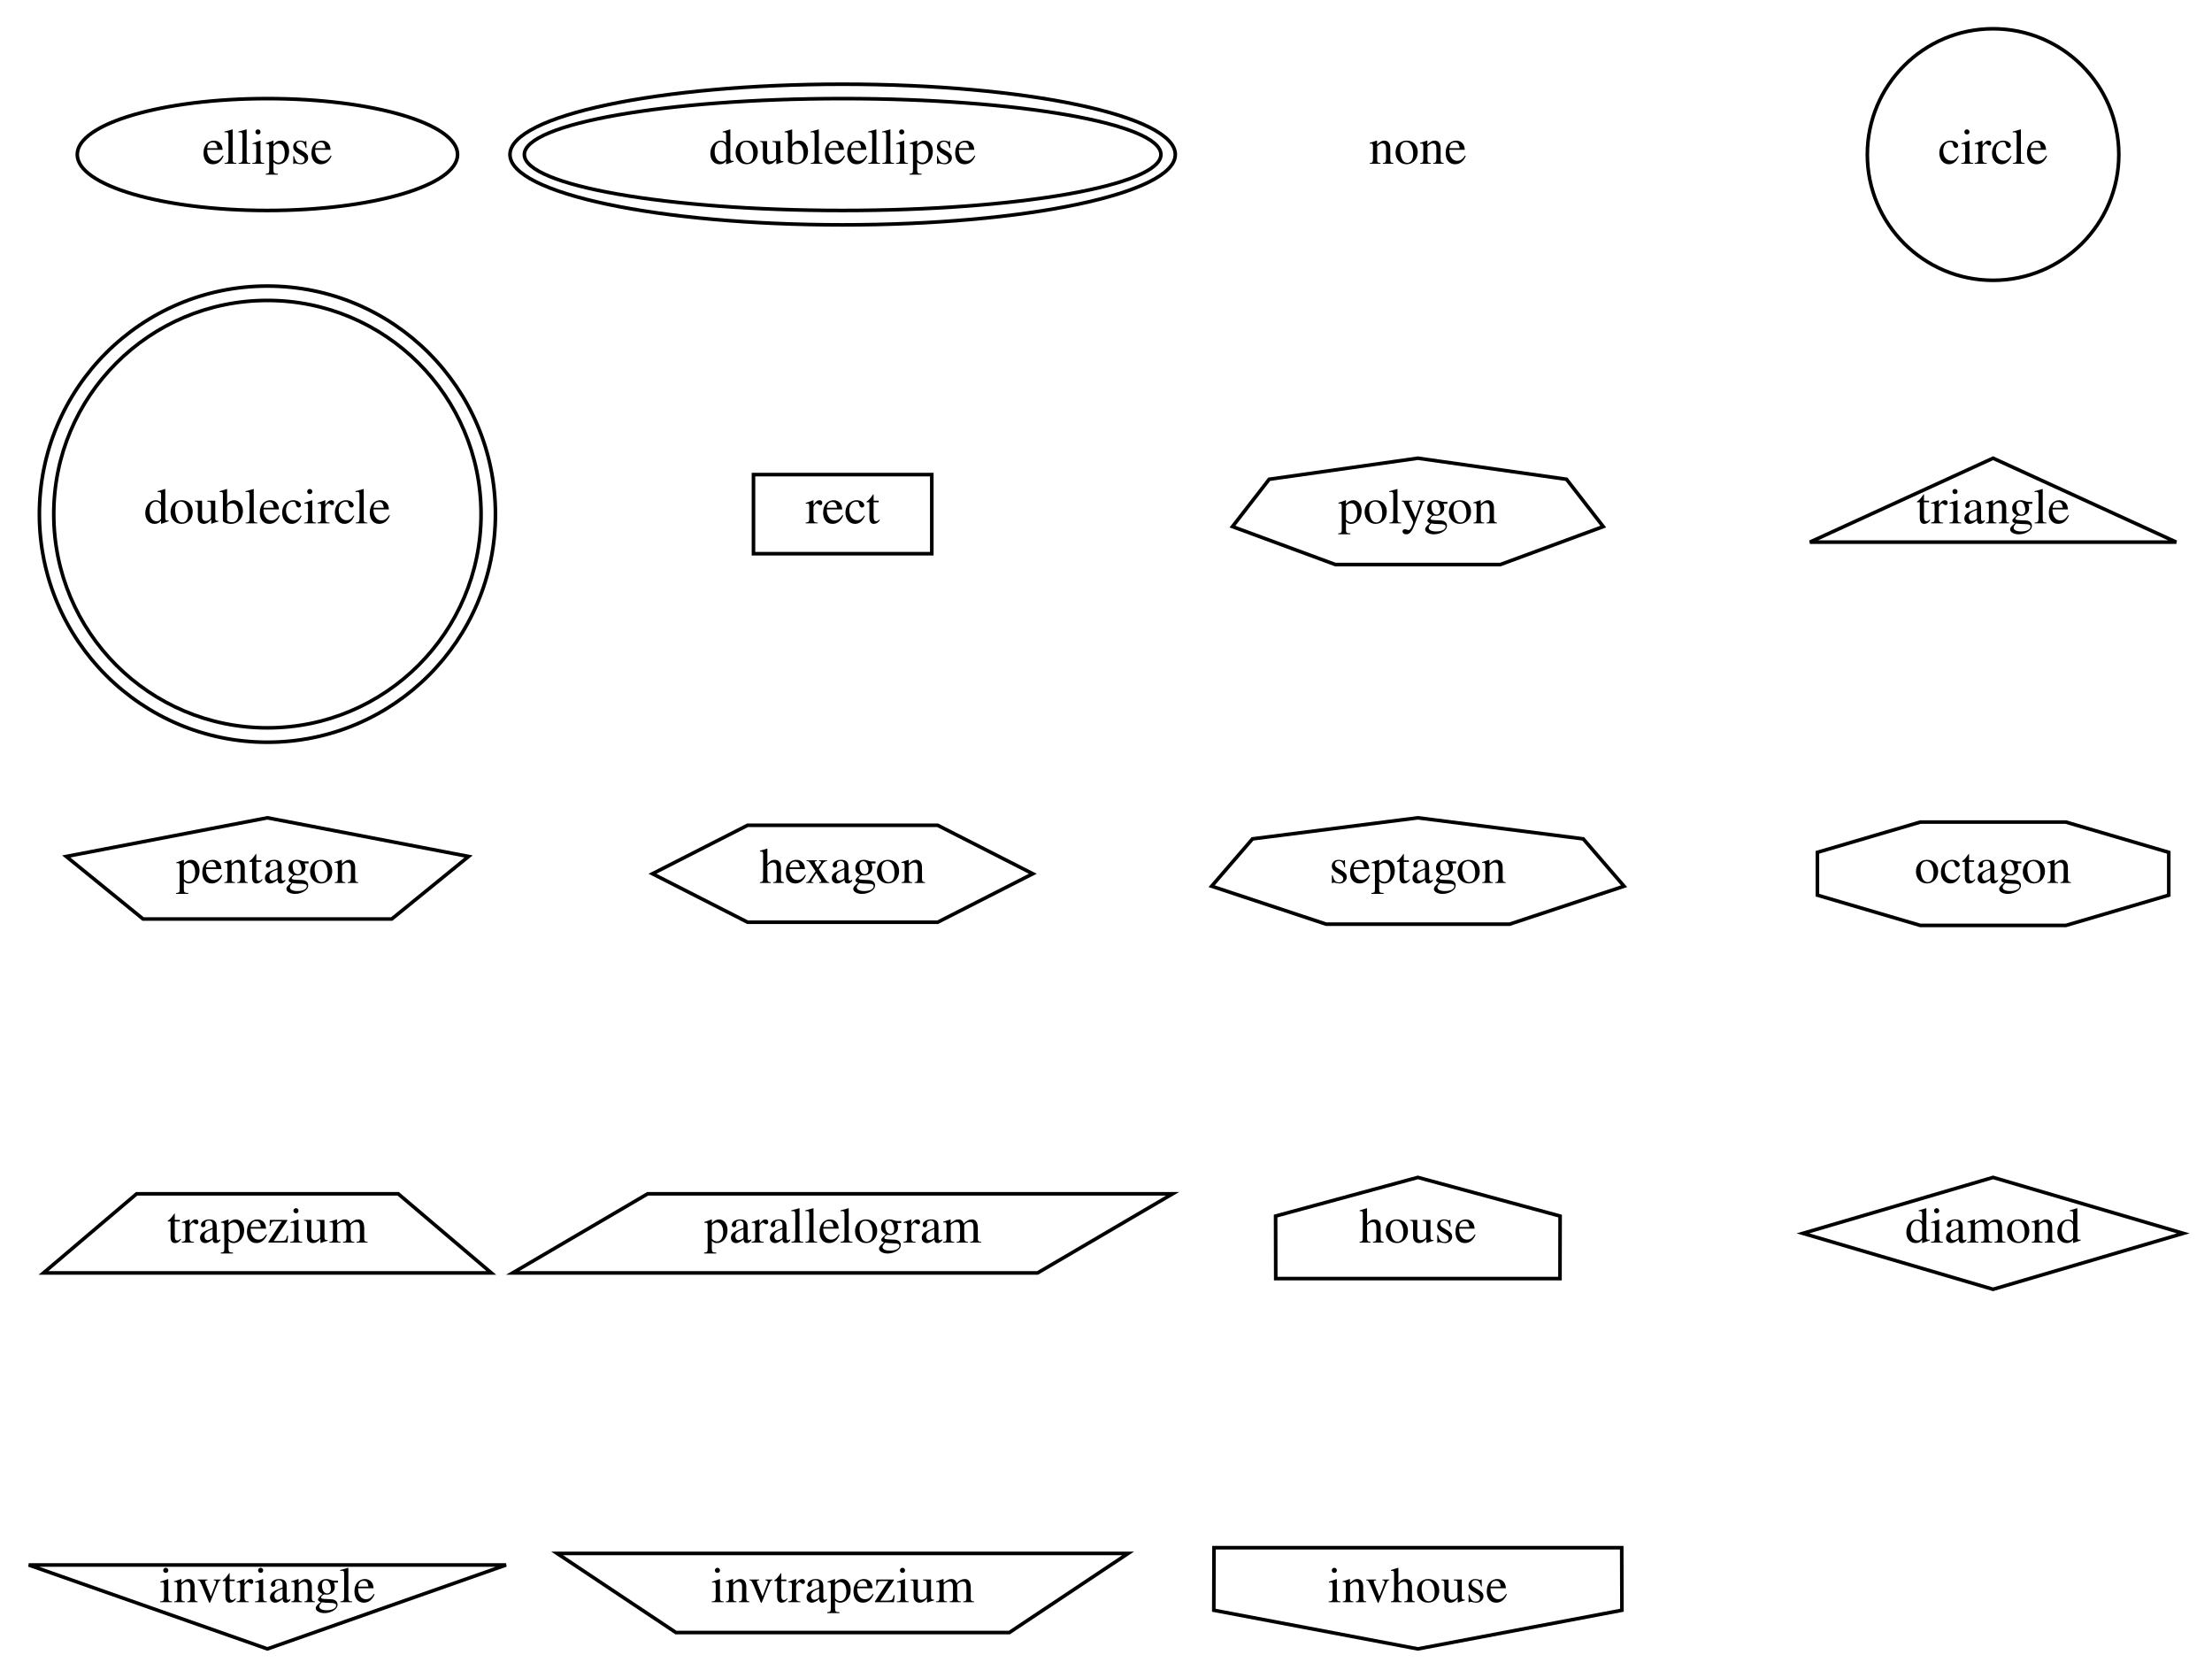
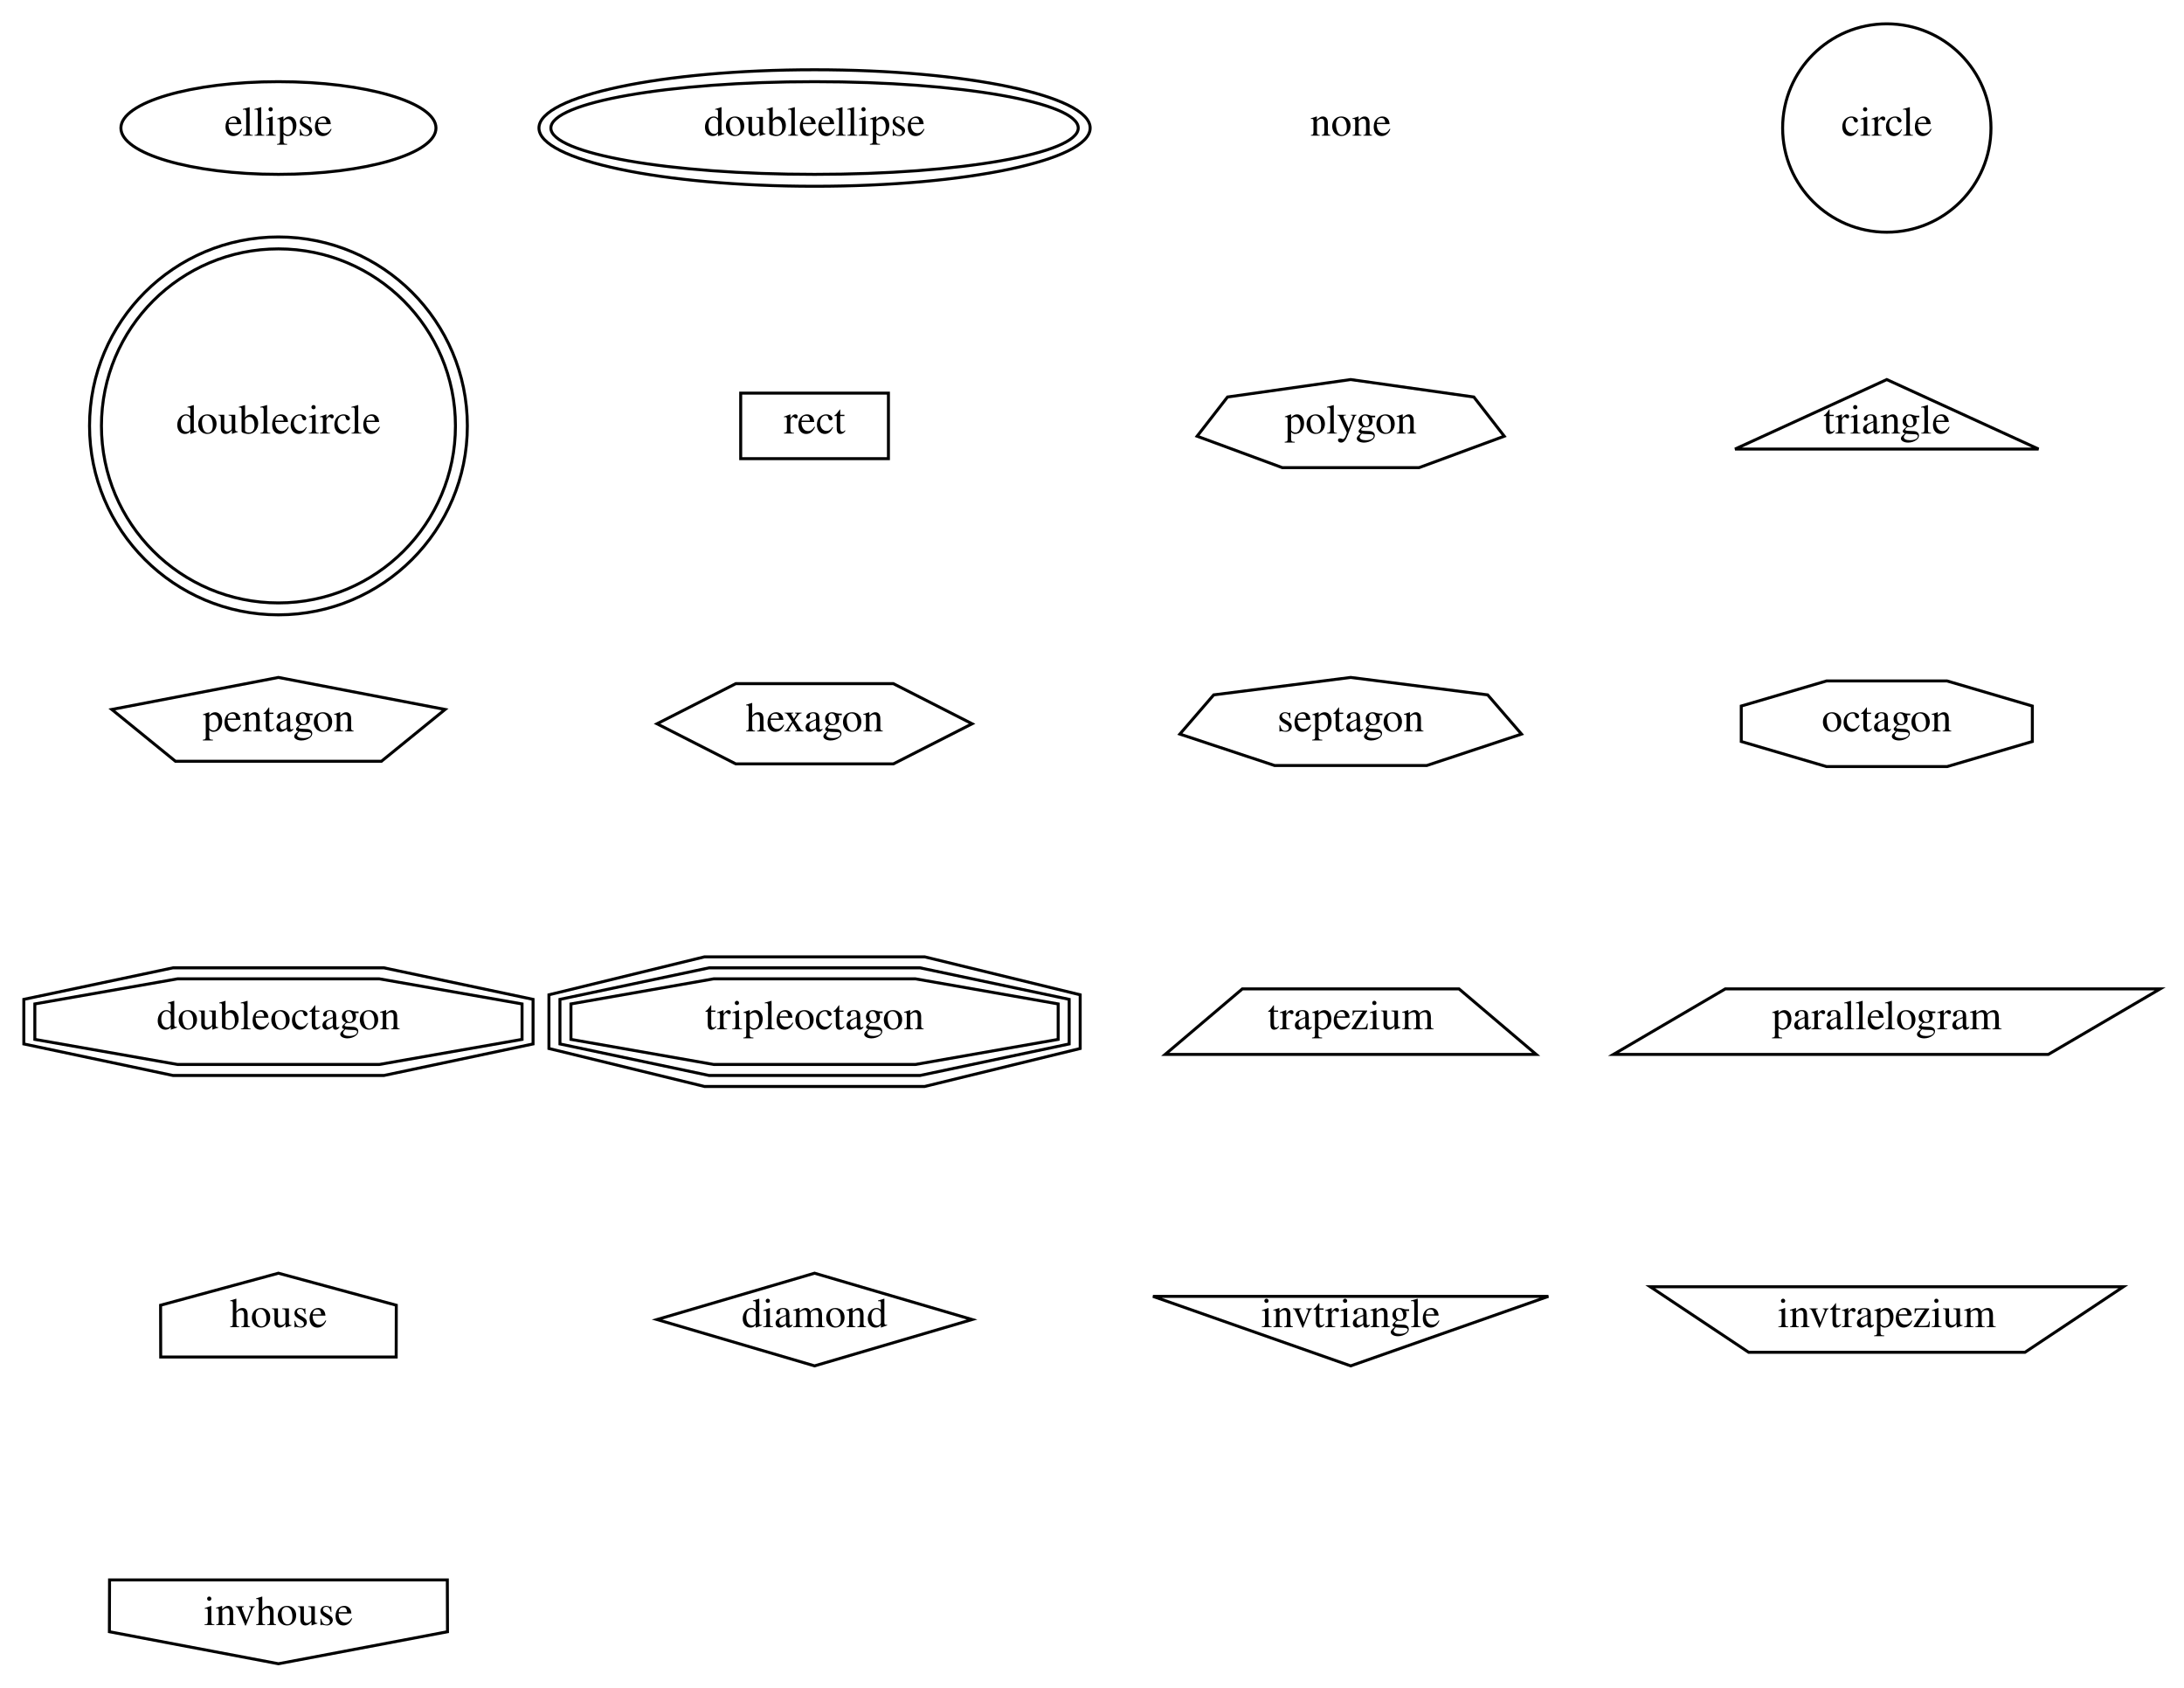
- <svg xmlns="http://www.w3.org/2000/svg" width="615.273" height="466.531" viewBox="0 0 615.273 466.531">
-   <g id="graph0" class="graph" transform="translate(74.38117,42.97485) scale(1.0)">
+ <svg xmlns="http://www.w3.org/2000/svg" width="733.27" height="566.531" viewBox="0 0 733.27 566.531">
+   <g id="graph0" class="graph" transform="translate(93.48636,42.97485) scale(1.0)">
    <g class="node" id="ellipse">
      <ellipse cx="0" cy="0" rx="52.892" ry="15.556" fill="none" stroke="black" />
      <text x="0" y="0" text-anchor="middle" dominant-baseline="central" font-family="Times,serif" font-size="14">ellipse</text>
    </g>
    <g class="node" id="doubleellipse">
-       <ellipse cx="160" cy="0" rx="88.53" ry="15.556" fill="none" stroke="black" />
-       <ellipse cx="160" cy="0" rx="92.53" ry="19.556" fill="none" stroke="black" />
-       <text x="160" y="0" text-anchor="middle" dominant-baseline="central" font-family="Times,serif" font-size="14">doubleellipse</text>
+       <ellipse cx="180" cy="0" rx="88.53" ry="15.556" fill="none" stroke="black" />
+       <ellipse cx="180" cy="0" rx="92.53" ry="19.556" fill="none" stroke="black" />
+       <text x="180" y="0" text-anchor="middle" dominant-baseline="central" font-family="Times,serif" font-size="14">doubleellipse</text>
    </g>
    <g class="node" id="none">
-       <text x="320" y="0" text-anchor="middle" dominant-baseline="central" font-family="Times,serif" font-size="14">none</text>
+       <text x="360" y="0" text-anchor="middle" dominant-baseline="central" font-family="Times,serif" font-size="14">none</text>
    </g>
    <g class="node" id="circle">
-       <circle cx="480" cy="0" r="34.975" fill="none" stroke="black" />
-       <text x="480" y="0" text-anchor="middle" dominant-baseline="central" font-family="Times,serif" font-size="14">circle</text>
+       <circle cx="540" cy="0" r="34.975" fill="none" stroke="black" />
+       <text x="540" y="0" text-anchor="middle" dominant-baseline="central" font-family="Times,serif" font-size="14">circle</text>
    </g>
    <g class="node" id="doublecircle">
      <circle cx="0" cy="100" r="59.427" fill="none" stroke="black" />
      <circle cx="0" cy="100" r="63.427" fill="none" stroke="black" />
      <text x="0" y="100" text-anchor="middle" dominant-baseline="central" font-family="Times,serif" font-size="14">doublecircle</text>
    </g>
    <g class="node" id="rect">
-       <rect x="135.2" y="89" width="49.6" height="22" fill="none" stroke="black" />
-       <text x="160" y="100" text-anchor="middle" dominant-baseline="central" font-family="Times,serif" font-size="14">rect</text>
+       <rect x="155.2" y="89" width="49.6" height="22" fill="none" stroke="black" />
+       <text x="180" y="100" text-anchor="middle" dominant-baseline="central" font-family="Times,serif" font-size="14">rect</text>
    </g>
    <g class="node" id="polygon">
-       <polygon points="320,84.444 361.352,90.301 371.565,103.462 342.949,114.016 297.051,114.016 268.435,103.462 278.648,90.301" fill="none" stroke="black" />
-       <text x="320" y="100" text-anchor="middle" dominant-baseline="central" font-family="Times,serif" font-size="14">polygon</text>
+       <polygon points="360,84.444 401.352,90.301 411.565,103.462 382.949,114.016 337.051,114.016 308.435,103.462 318.648,90.301" fill="none" stroke="black" />
+       <text x="360" y="100" text-anchor="middle" dominant-baseline="central" font-family="Times,serif" font-size="14">polygon</text>
    </g>
    <g class="node" id="triangle">
-       <polygon points="480,84.444 530.949,107.778 429.051,107.778" fill="none" stroke="black" />
-       <text x="480" y="100" text-anchor="middle" dominant-baseline="central" font-family="Times,serif" font-size="14">triangle</text>
+       <polygon points="540,84.444 590.949,107.778 489.051,107.778" fill="none" stroke="black" />
+       <text x="540" y="100" text-anchor="middle" dominant-baseline="central" font-family="Times,serif" font-size="14">triangle</text>
    </g>
    <g class="node" id="pentagon">
      <polygon points="3.602377193939652e-15,184.444 55.952,195.193 34.58,212.585 -34.58,212.585 -55.952,195.193" fill="none" stroke="black" />
      <text x="0" y="200" text-anchor="middle" dominant-baseline="central" font-family="Times,serif" font-size="14">pentagon</text>
    </g>
    <g class="node" id="hexagon">
-       <polygon points="186.446,186.528 212.892,200 186.446,213.472 133.554,213.472 107.108,200 133.554,186.528" fill="none" stroke="black" />
-       <text x="160" y="200" text-anchor="middle" dominant-baseline="central" font-family="Times,serif" font-size="14">hexagon</text>
+       <polygon points="206.446,186.528 232.892,200 206.446,213.472 153.554,213.472 127.108,200 153.554,186.528" fill="none" stroke="black" />
+       <text x="180" y="200" text-anchor="middle" dominant-baseline="central" font-family="Times,serif" font-size="14">hexagon</text>
    </g>
    <g class="node" id="septagon">
-       <polygon points="320,184.444 365.996,190.301 377.356,203.462 345.526,214.016 294.474,214.016 262.644,203.462 274.004,190.301" fill="none" stroke="black" />
-       <text x="320" y="200" text-anchor="middle" dominant-baseline="central" font-family="Times,serif" font-size="14">septagon</text>
+       <polygon points="360,184.444 405.996,190.301 417.356,203.462 385.526,214.016 334.474,214.016 302.644,203.462 314.004,190.301" fill="none" stroke="black" />
+       <text x="360" y="200" text-anchor="middle" dominant-baseline="central" font-family="Times,serif" font-size="14">septagon</text>
    </g>
    <g class="node" id="octagon">
-       <polygon points="500.241,185.628 528.865,194.047 528.865,205.953 500.241,214.372 459.759,214.372 431.135,205.953 431.135,194.047 459.759,185.628" fill="none" stroke="black" />
-       <text x="480" y="200" text-anchor="middle" dominant-baseline="central" font-family="Times,serif" font-size="14">octagon</text>
+       <polygon points="560.241,185.628 588.865,194.047 588.865,205.953 560.241,214.372 519.759,214.372 491.135,205.953 491.135,194.047 519.759,185.628" fill="none" stroke="black" />
+       <text x="540" y="200" text-anchor="middle" dominant-baseline="central" font-family="Times,serif" font-size="14">octagon</text>
+     </g>
+     <g class="node" id="doubleoctagon">
+       <polygon points="33.879,285.628 81.791,294.047 81.791,305.953 33.879,314.372 -33.879,314.372 -81.791,305.953 -81.791,294.047 -33.879,285.628" fill="none" stroke="black" />
+       <polygon points="35.41,281.932 85.486,292.516 85.486,307.484 35.41,318.068 -35.41,318.068 -85.486,307.484 -85.486,292.516 -35.41,281.932" fill="none" stroke="black" />
+       <text x="0" y="300" text-anchor="middle" dominant-baseline="central" font-family="Times,serif" font-size="14">doubleoctagon</text>
+     </g>
+     <g class="node" id="tripleoctagon">
+       <polygon points="213.879,285.628 261.791,294.047 261.791,305.953 213.879,314.372 146.121,314.372 98.209,305.953 98.209,294.047 146.121,285.628" fill="none" stroke="black" />
+       <polygon points="215.41,281.932 265.486,292.516 265.486,307.484 215.41,318.068 144.59,318.068 94.514,307.484 94.514,292.516 144.59,281.932" fill="none" stroke="black" />
+       <polygon points="216.94,278.237 269.182,290.985 269.182,309.015 216.94,321.763 143.06,321.763 90.818,309.015 90.818,290.985 143.06,278.237" fill="none" stroke="black" />
+       <text x="180" y="300" text-anchor="middle" dominant-baseline="central" font-family="Times,serif" font-size="14">tripleoctagon</text>
    </g>
    <g class="node" id="trapezium">
-       <polygon points="36.374,289 62.282,311 -62.282,311 -36.374,289" fill="none" stroke="black" />
-       <text x="0" y="300" text-anchor="middle" dominant-baseline="central" font-family="Times,serif" font-size="14">trapezium</text>
+       <polygon points="396.374,289 422.282,311 297.718,311 323.626,289" fill="none" stroke="black" />
+       <text x="360" y="300" text-anchor="middle" dominant-baseline="central" font-family="Times,serif" font-size="14">trapezium</text>
    </g>
    <g class="node" id="parallelogram">
-       <polygon points="251.784,289 214.224,311 68.216,311 105.776,289" fill="none" stroke="black" />
-       <text x="160" y="300" text-anchor="middle" dominant-baseline="central" font-family="Times,serif" font-size="14">parallelogram</text>
+       <polygon points="631.784,289 594.224,311 448.216,311 485.776,289" fill="none" stroke="black" />
+       <text x="540" y="300" text-anchor="middle" dominant-baseline="central" font-family="Times,serif" font-size="14">parallelogram</text>
    </g>
    <g class="node" id="house">
-       <polygon points="320,284.444 359.567,295.193 359.53,312.585 280.47,312.585 280.433,295.193" fill="none" stroke="black" />
-       <text x="320" y="300" text-anchor="middle" dominant-baseline="central" font-family="Times,serif" font-size="14">house</text>
+       <polygon points="1.5767910138416468e-15,384.444 39.567,395.193 39.53,412.585 -39.53,412.585 -39.567,395.193" fill="none" stroke="black" />
+       <text x="0" y="400" text-anchor="middle" dominant-baseline="central" font-family="Times,serif" font-size="14">house</text>
    </g>
    <g class="node" id="diamond">
-       <polygon points="480,284.444 532.892,300 480,315.556 427.108,300" fill="none" stroke="black" />
-       <text x="480" y="300" text-anchor="middle" dominant-baseline="central" font-family="Times,serif" font-size="14">diamond</text>
+       <polygon points="180,384.444 232.892,400 180,415.556 127.108,400" fill="none" stroke="black" />
+       <text x="180" y="400" text-anchor="middle" dominant-baseline="central" font-family="Times,serif" font-size="14">diamond</text>
    </g>
    <g class="node" id="invtriangle">
-       <polygon points="-1.4080445474389121e-14,415.556 -66.381,392.222 66.381,392.222" fill="none" stroke="black" />
-       <text x="0" y="400" text-anchor="middle" dominant-baseline="central" font-family="Times,serif" font-size="14">invtriangle</text>
+       <polygon points="360,415.556 293.619,392.222 426.381,392.222" fill="none" stroke="black" />
+       <text x="360" y="400" text-anchor="middle" dominant-baseline="central" font-family="Times,serif" font-size="14">invtriangle</text>
    </g>
    <g class="node" id="invtrapezium">
-       <polygon points="113.619,411 80.583,389 239.417,389 206.381,411" fill="none" stroke="black" />
-       <text x="160" y="400" text-anchor="middle" dominant-baseline="central" font-family="Times,serif" font-size="14">invtrapezium</text>
+       <polygon points="493.619,411 460.583,389 619.417,389 586.381,411" fill="none" stroke="black" />
+       <text x="540" y="400" text-anchor="middle" dominant-baseline="central" font-family="Times,serif" font-size="14">invtrapezium</text>
    </g>
    <g class="node" id="invhouse">
-       <polygon points="320,415.556 263.242,404.807 263.295,387.415 376.705,387.415 376.758,404.807" fill="none" stroke="black" />
-       <text x="320" y="400" text-anchor="middle" dominant-baseline="central" font-family="Times,serif" font-size="14">invhouse</text>
+       <polygon points="-9.466633911183185e-15,515.556 -56.758,504.807 -56.705,487.415 56.705,487.415 56.758,504.807" fill="none" stroke="black" />
+       <text x="0" y="500" text-anchor="middle" dominant-baseline="central" font-family="Times,serif" font-size="14">invhouse</text>
    </g>
  </g>
</svg>
